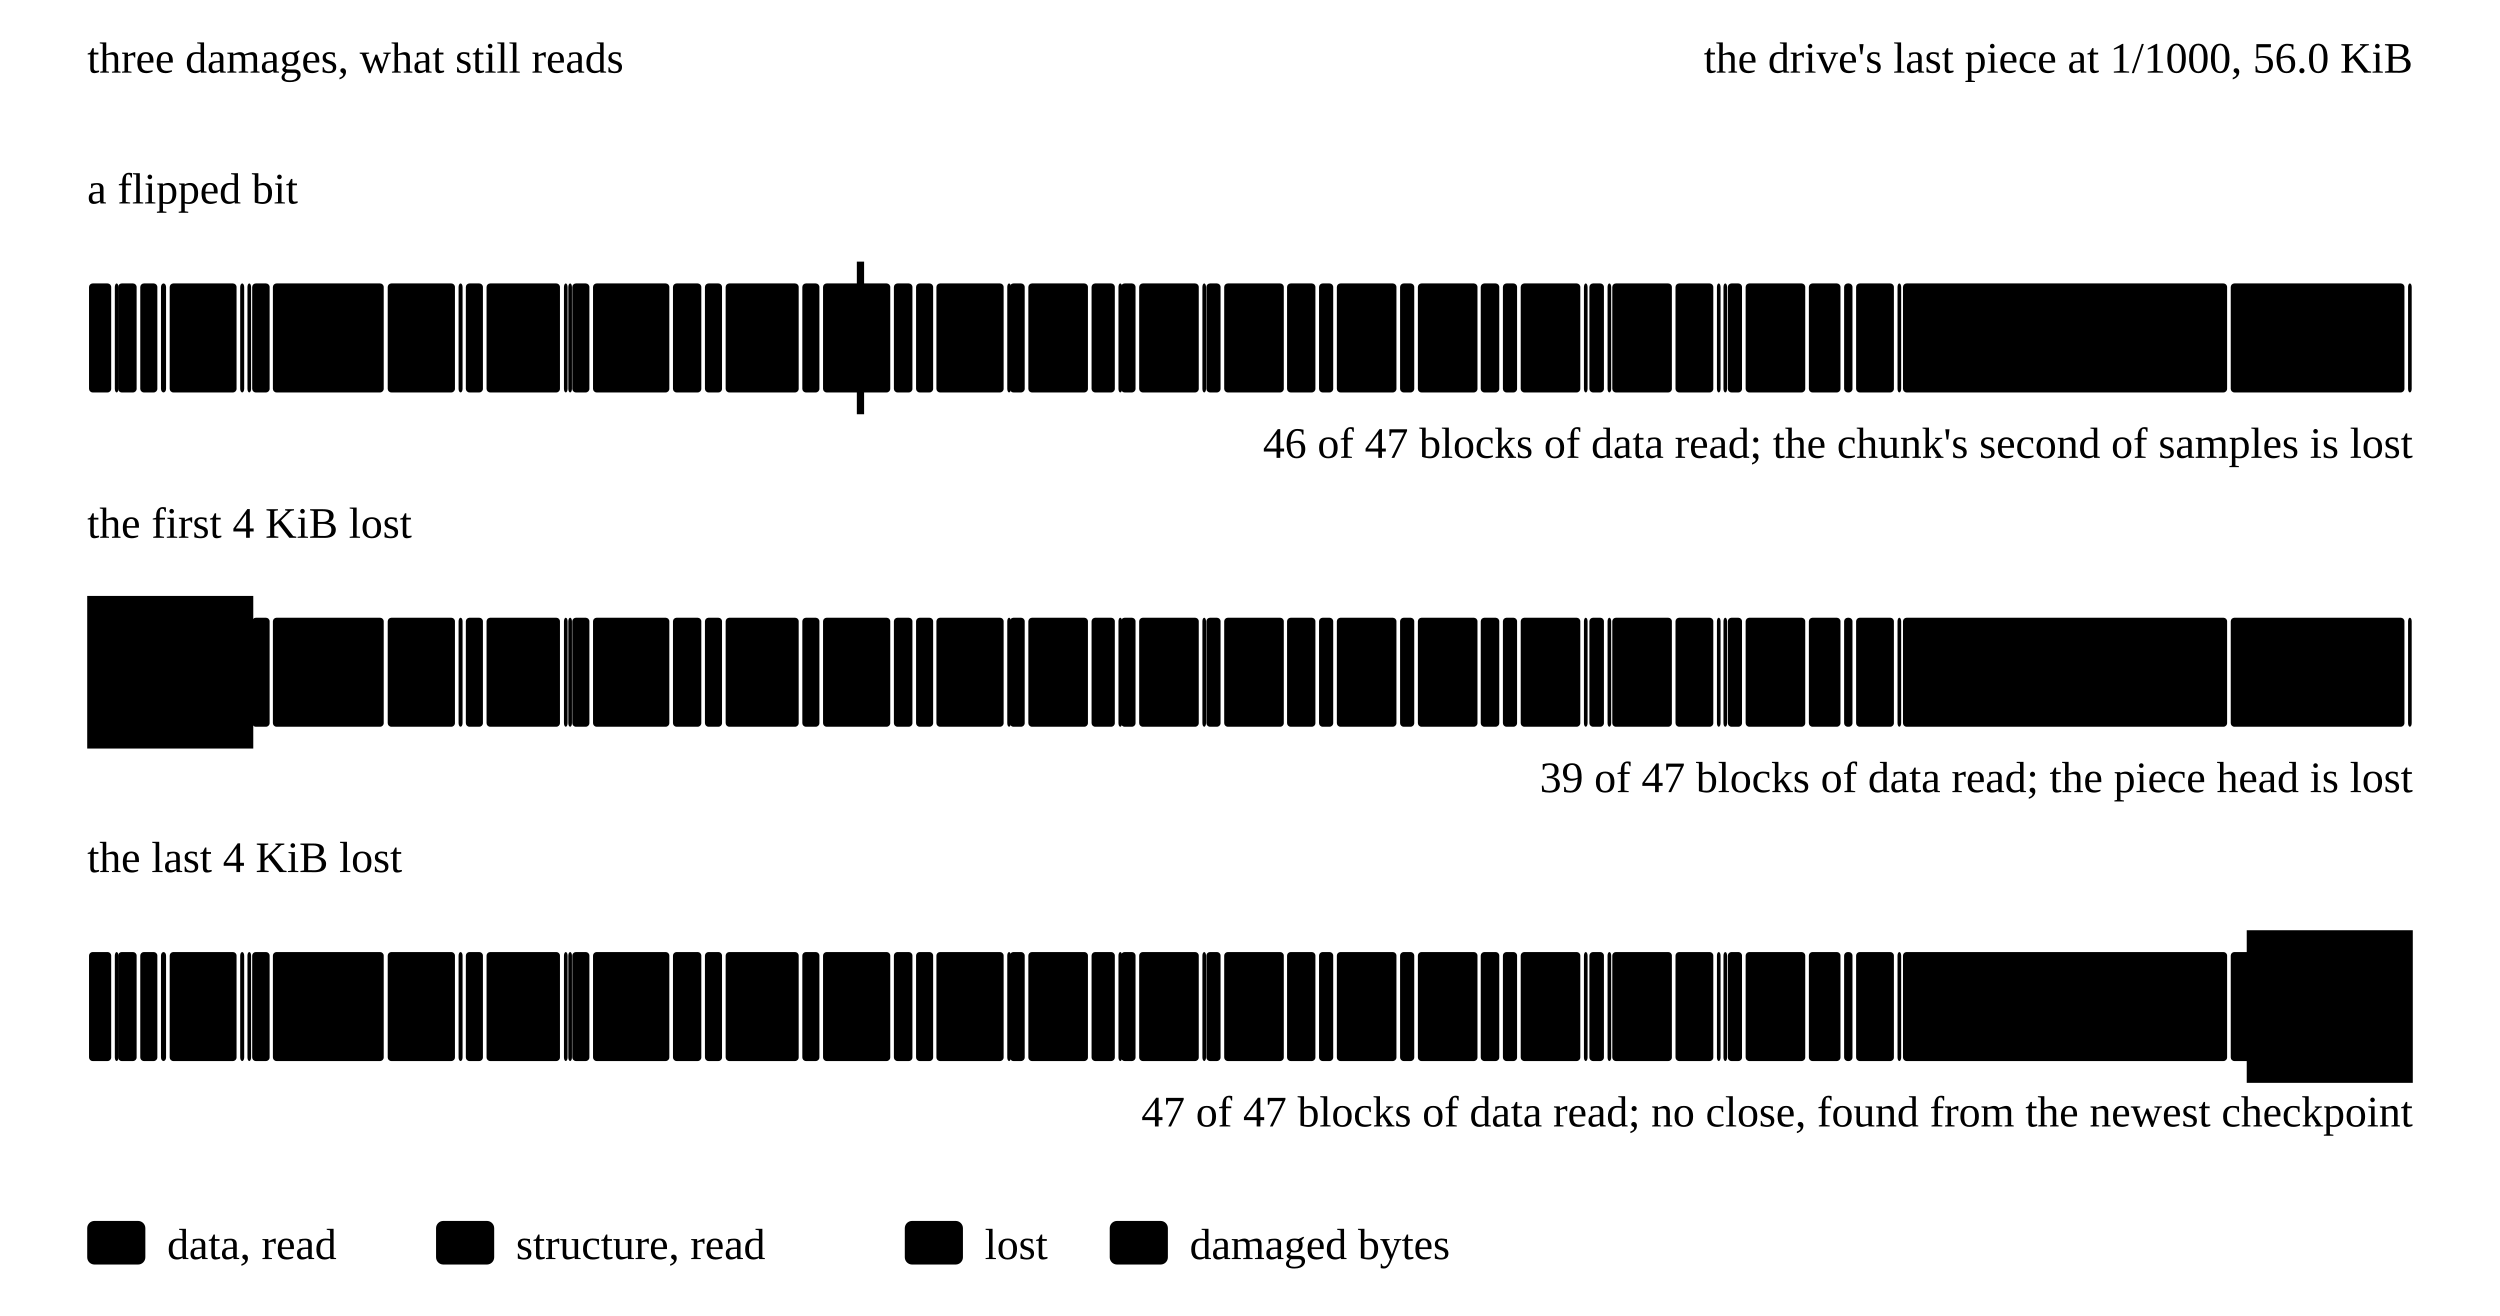
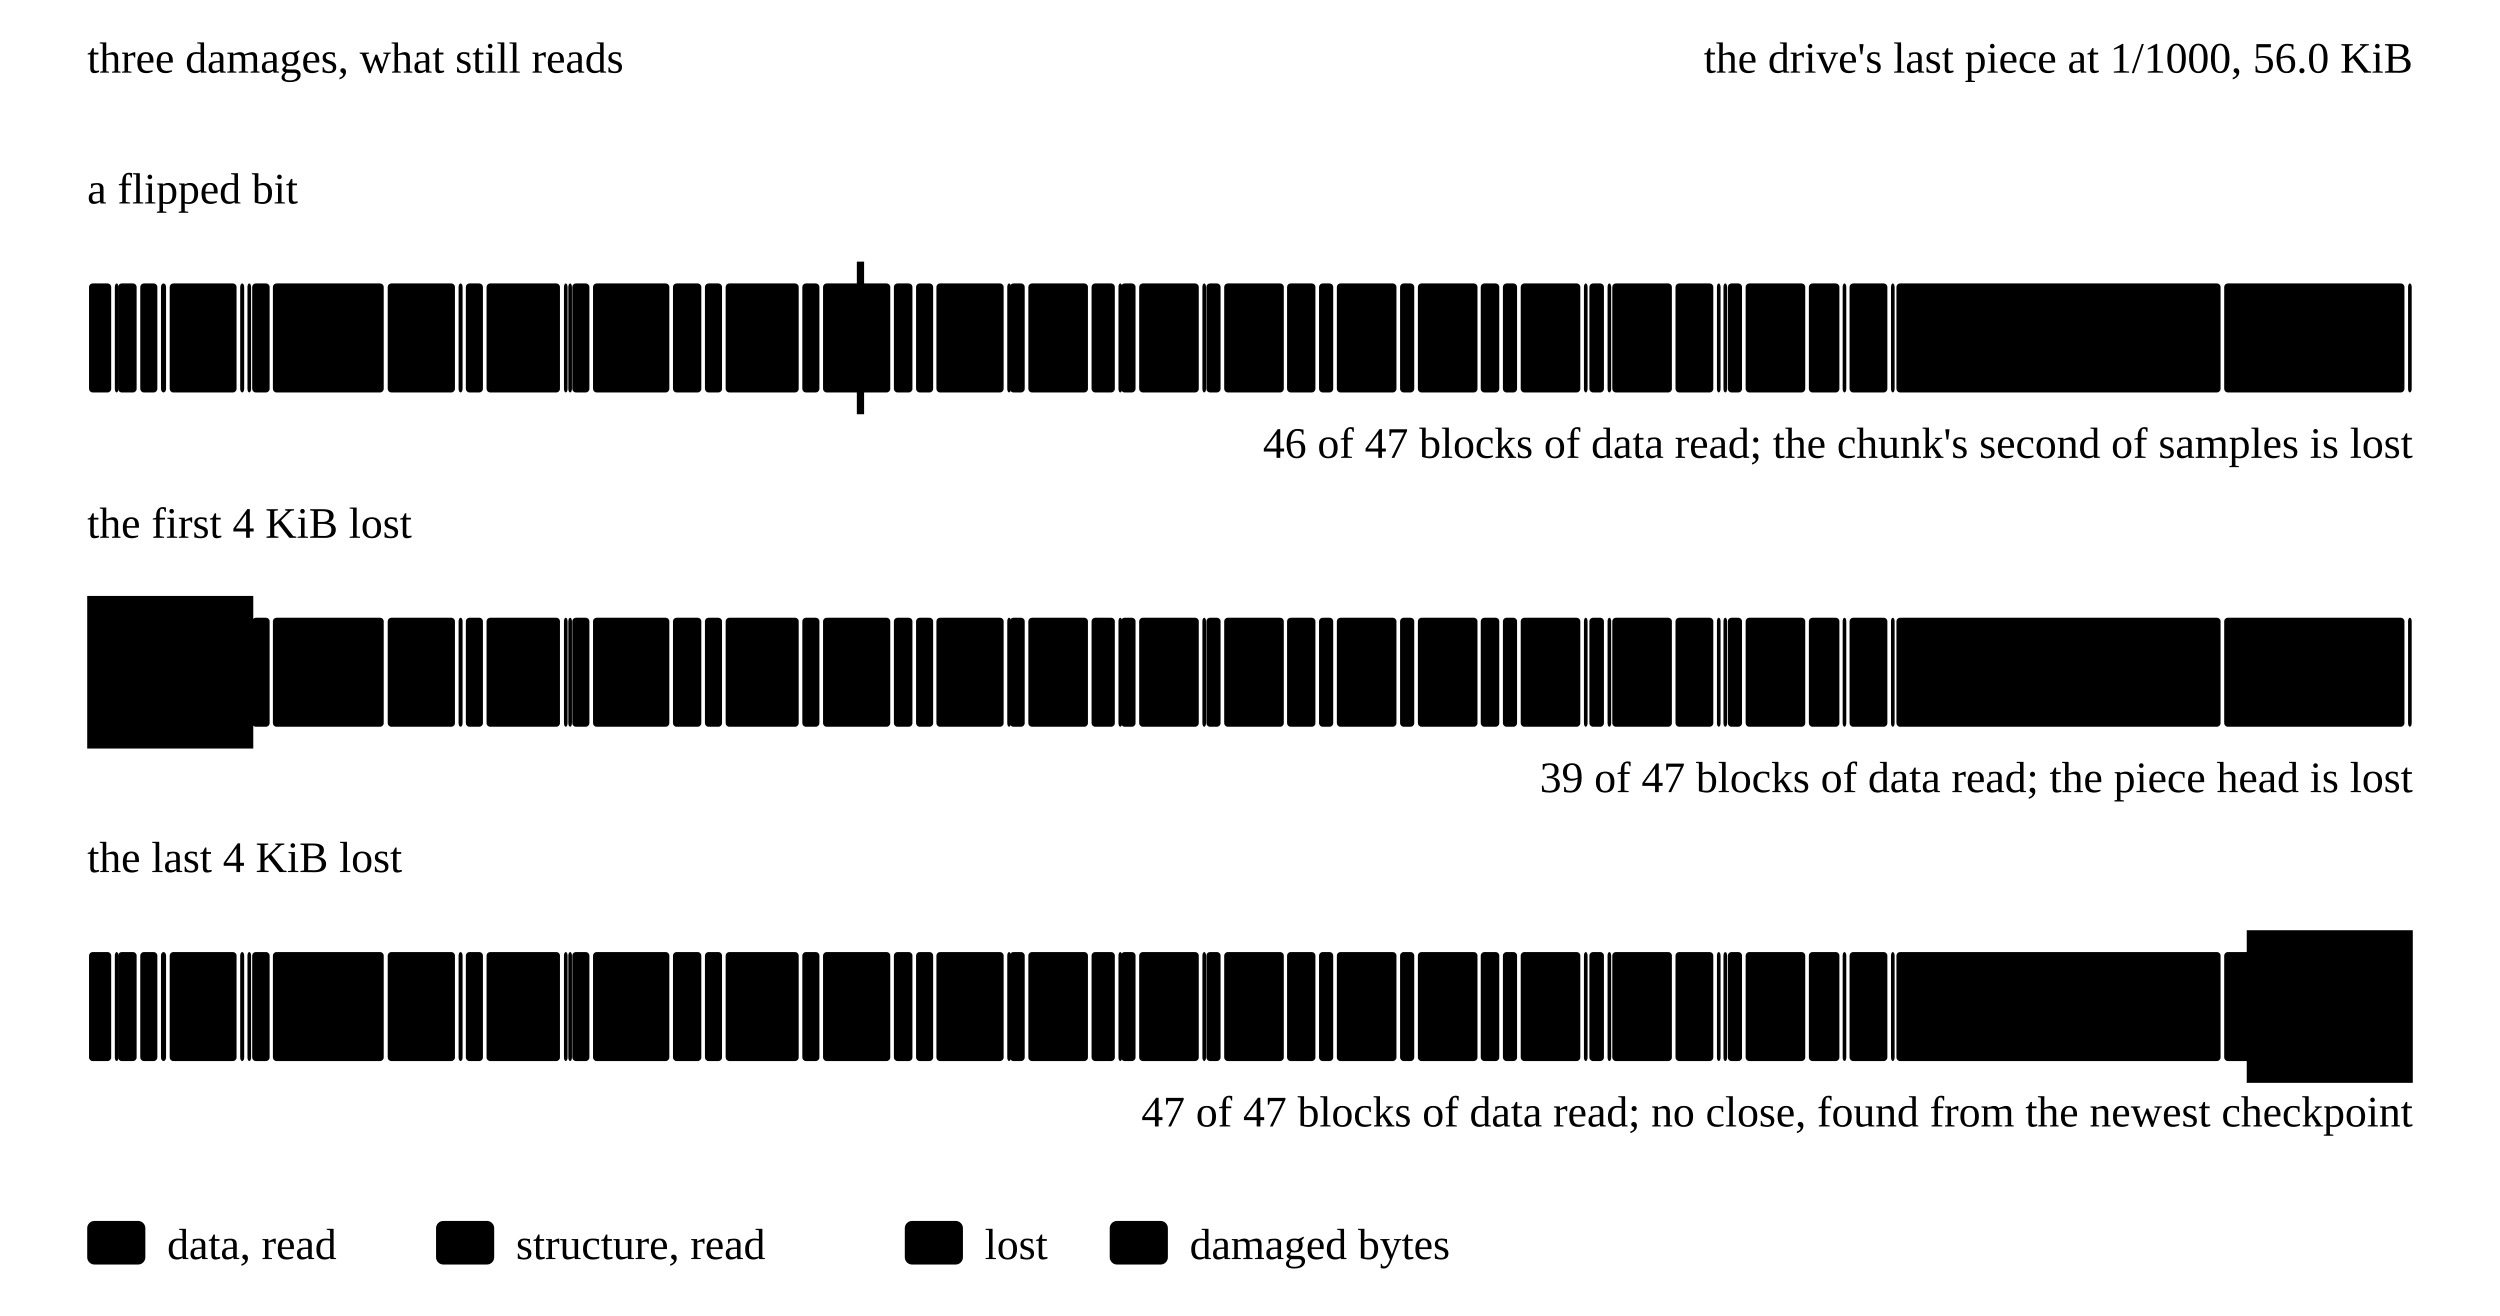
<svg xmlns="http://www.w3.org/2000/svg" class="ww-svg" viewBox="0 0 688 362" width="688" height="362" role="img" aria-label="The drive's last piece three times, each with one damage: a flipped bit costs one chunk; the first 4 KiB lost cost the blocks in them; the last 4 KiB lost cost the tail and the close, and the reader finds the blocks from the newest checkpoint">
  <text x="24.0" y="20.0" text-anchor="start" class="strong">three damages, what still reads</text>
  <text x="664.0" y="20.0" text-anchor="end" class="soft small">the drive's last piece at 1/1000, 56.0 KiB</text>
  <text x="24.0" y="56.0" text-anchor="start" class="small strong">a flipped bit</text>
  <rect x="24.5" y="78.0" width="6.1" height="30.0" rx="1" class="tint-green" />
  <rect x="31.6" y="78.0" width="1.0" height="30.0" rx="1" class="tint-purple" />
  <rect x="32.5" y="78.0" width="5.1" height="30.0" rx="1" class="tint-purple" />
  <rect x="38.6" y="78.0" width="4.7" height="30.0" rx="1" class="tint-blue" />
  <rect x="44.3" y="78.0" width="1.4" height="30.0" rx="1" class="tint-purple" />
  <rect x="46.7" y="78.0" width="18.4" height="30.0" rx="1" class="tint-blue" />
  <rect x="66.1" y="78.0" width="1.1" height="30.0" rx="1" class="tint-purple" />
  <rect x="68.1" y="78.0" width="1.0" height="30.0" rx="1" class="tint-purple" />
  <rect x="69.4" y="78.0" width="4.8" height="30.0" rx="1" class="tint-blue" />
  <rect x="75.1" y="78.0" width="30.5" height="30.0" rx="1" class="tint-amber" />
  <rect x="106.7" y="78.0" width="18.5" height="30.0" rx="1" class="tint-blue" />
  <rect x="126.2" y="78.0" width="1.1" height="30.0" rx="1" class="tint-amber" />
  <rect x="128.2" y="78.0" width="4.7" height="30.0" rx="1" class="tint-blue" />
  <rect x="133.9" y="78.0" width="20.2" height="30.0" rx="1" class="tint-blue" />
  <rect x="155.2" y="78.0" width="1.0" height="30.0" rx="1" class="tint-purple" />
  <rect x="156.4" y="78.0" width="1.0" height="30.0" rx="1" class="tint-blue" />
  <rect x="157.5" y="78.0" width="4.7" height="30.0" rx="1" class="tint-blue" />
  <rect x="163.2" y="78.0" width="21.0" height="30.0" rx="1" class="tint-blue" />
  <rect x="185.2" y="78.0" width="7.8" height="30.0" rx="1" class="tint-amber" />
  <rect x="194.0" y="78.0" width="4.7" height="30.0" rx="1" class="tint-blue" />
  <rect x="199.7" y="78.0" width="20.1" height="30.0" rx="1" class="tint-blue" />
  <rect x="220.8" y="78.0" width="4.7" height="30.0" rx="1" class="tint-blue" />
  <rect x="226.5" y="78.0" width="18.5" height="30.0" rx="1" class="faint" />
  <rect x="246.0" y="78.0" width="5.1" height="30.0" rx="1" class="tint-amber" />
  <rect x="252.1" y="78.0" width="4.7" height="30.0" rx="1" class="tint-blue" />
  <rect x="257.7" y="78.0" width="18.5" height="30.0" rx="1" class="tint-blue" />
  <rect x="277.2" y="78.0" width="1.0" height="30.0" rx="1" class="tint-purple" />
  <rect x="277.9" y="78.0" width="4.1" height="30.0" rx="1" class="tint-blue" />
  <rect x="283.0" y="78.0" width="16.4" height="30.0" rx="1" class="tint-blue" />
  <rect x="300.4" y="78.0" width="6.4" height="30.0" rx="1" class="tint-amber" />
  <rect x="307.8" y="78.0" width="1.0" height="30.0" rx="1" class="tint-purple" />
  <rect x="308.5" y="78.0" width="4.0" height="30.0" rx="1" class="tint-blue" />
  <rect x="313.5" y="78.0" width="16.4" height="30.0" rx="1" class="tint-blue" />
  <rect x="330.9" y="78.0" width="1.0" height="30.0" rx="1" class="tint-blue" />
  <rect x="332.0" y="78.0" width="3.9" height="30.0" rx="1" class="tint-blue" />
  <rect x="336.9" y="78.0" width="16.4" height="30.0" rx="1" class="tint-blue" />
  <rect x="354.2" y="78.0" width="7.8" height="30.0" rx="1" class="tint-amber" />
  <rect x="363.0" y="78.0" width="3.9" height="30.0" rx="1" class="tint-blue" />
  <rect x="367.9" y="78.0" width="16.4" height="30.0" rx="1" class="tint-blue" />
  <rect x="385.3" y="78.0" width="3.9" height="30.0" rx="1" class="tint-blue" />
  <rect x="390.2" y="78.0" width="16.4" height="30.0" rx="1" class="tint-blue" />
  <rect x="407.5" y="78.0" width="5.1" height="30.0" rx="1" class="tint-amber" />
  <rect x="413.6" y="78.0" width="3.9" height="30.0" rx="1" class="tint-blue" />
  <rect x="418.5" y="78.0" width="16.4" height="30.0" rx="1" class="tint-blue" />
  <rect x="435.9" y="78.0" width="1.0" height="30.0" rx="1" class="tint-purple" />
  <rect x="437.4" y="78.0" width="4.0" height="30.0" rx="1" class="tint-blue" />
  <rect x="442.4" y="78.0" width="1.0" height="30.0" rx="1" class="tint-purple" />
  <rect x="443.7" y="78.0" width="16.4" height="30.0" rx="1" class="tint-blue" />
  <rect x="461.1" y="78.0" width="10.4" height="30.0" rx="1" class="tint-amber" />
  <rect x="472.5" y="78.0" width="1.0" height="30.0" rx="1" class="tint-purple" />
  <rect x="474.3" y="78.0" width="1.0" height="30.0" rx="1" class="tint-purple" />
  <rect x="475.5" y="78.0" width="3.9" height="30.0" rx="1" class="tint-blue" />
  <rect x="480.4" y="78.0" width="16.4" height="30.0" rx="1" class="tint-blue" />
-   <rect x="497.8" y="78.0" width="8.7" height="30.0" rx="1" class="tint-teal" />
-   <rect x="507.5" y="78.0" width="2.3" height="30.0" rx="1" class="tint-teal" />
-   <rect x="510.8" y="78.0" width="10.4" height="30.0" rx="1" class="tint-amber" />
-   <rect x="522.2" y="78.0" width="1.0" height="30.0" rx="1" class="tint-teal" />
-   <rect x="523.7" y="78.0" width="89.2" height="30.0" rx="1" class="tint-green" />
-   <rect x="613.9" y="78.0" width="47.8" height="30.0" rx="1" class="tint-green" />
+   <rect x="497.8" y="78.0" width="8.4" height="30.0" rx="1" class="tint-teal" />
+   <rect x="507.1" y="78.0" width="1.0" height="30.0" rx="1" class="tint-teal" />
+   <rect x="509.0" y="78.0" width="10.4" height="30.0" rx="1" class="tint-amber" />
+   <rect x="520.4" y="78.0" width="1.0" height="30.0" rx="1" class="tint-teal" />
+   <rect x="521.9" y="78.0" width="89.2" height="30.0" rx="1" class="tint-green" />
+   <rect x="612.1" y="78.0" width="49.6" height="30.0" rx="1" class="tint-green" />
  <rect x="662.7" y="78.0" width="1.0" height="30.0" rx="1" class="tint-green" />
  <rect x="235.8" y="72.0" width="2.0" height="42.0" rx="0" class="tint-accent" />
  <path d="M235.8 68.0 V114.0" class="accent-line" />
  <text x="239.8" y="66.0" text-anchor="start" class="small accent" />
  <text x="664.0" y="126.0" text-anchor="end" class="small">46 of 47 blocks of data read; the chunk's second of samples is lost</text>
  <text x="24.0" y="148.0" text-anchor="start" class="small strong">the first 4 KiB lost</text>
  <rect x="24.5" y="170.0" width="6.1" height="30.0" rx="1" class="faint" />
  <rect x="31.6" y="170.0" width="1.0" height="30.0" rx="1" class="faint" />
  <rect x="32.5" y="170.0" width="5.1" height="30.0" rx="1" class="faint" />
  <rect x="38.6" y="170.0" width="4.7" height="30.0" rx="1" class="faint" />
  <rect x="44.3" y="170.0" width="1.4" height="30.0" rx="1" class="faint" />
  <rect x="46.7" y="170.0" width="18.4" height="30.0" rx="1" class="faint" />
  <rect x="66.1" y="170.0" width="1.1" height="30.0" rx="1" class="faint" />
  <rect x="68.1" y="170.0" width="1.0" height="30.0" rx="1" class="faint" />
  <rect x="69.4" y="170.0" width="4.8" height="30.0" rx="1" class="faint" />
  <rect x="75.1" y="170.0" width="30.5" height="30.0" rx="1" class="tint-amber" />
  <rect x="106.7" y="170.0" width="18.5" height="30.0" rx="1" class="tint-blue" />
  <rect x="126.2" y="170.0" width="1.1" height="30.0" rx="1" class="tint-amber" />
  <rect x="128.2" y="170.0" width="4.7" height="30.0" rx="1" class="tint-blue" />
  <rect x="133.9" y="170.0" width="20.2" height="30.0" rx="1" class="tint-blue" />
  <rect x="155.2" y="170.0" width="1.0" height="30.0" rx="1" class="tint-purple" />
  <rect x="156.4" y="170.0" width="1.0" height="30.0" rx="1" class="tint-blue" />
  <rect x="157.5" y="170.0" width="4.7" height="30.0" rx="1" class="tint-blue" />
  <rect x="163.2" y="170.0" width="21.0" height="30.0" rx="1" class="tint-blue" />
  <rect x="185.2" y="170.0" width="7.8" height="30.0" rx="1" class="tint-amber" />
  <rect x="194.0" y="170.0" width="4.7" height="30.0" rx="1" class="tint-blue" />
  <rect x="199.7" y="170.0" width="20.1" height="30.0" rx="1" class="tint-blue" />
  <rect x="220.8" y="170.0" width="4.7" height="30.0" rx="1" class="tint-blue" />
  <rect x="226.5" y="170.0" width="18.5" height="30.0" rx="1" class="tint-blue" />
  <rect x="246.0" y="170.0" width="5.1" height="30.0" rx="1" class="tint-amber" />
  <rect x="252.1" y="170.0" width="4.7" height="30.0" rx="1" class="tint-blue" />
  <rect x="257.7" y="170.0" width="18.5" height="30.0" rx="1" class="tint-blue" />
  <rect x="277.2" y="170.0" width="1.0" height="30.0" rx="1" class="tint-purple" />
  <rect x="277.9" y="170.0" width="4.1" height="30.0" rx="1" class="tint-blue" />
  <rect x="283.0" y="170.0" width="16.4" height="30.0" rx="1" class="tint-blue" />
  <rect x="300.4" y="170.0" width="6.4" height="30.0" rx="1" class="tint-amber" />
  <rect x="307.8" y="170.0" width="1.0" height="30.0" rx="1" class="tint-purple" />
  <rect x="308.5" y="170.0" width="4.0" height="30.0" rx="1" class="tint-blue" />
  <rect x="313.5" y="170.0" width="16.4" height="30.0" rx="1" class="tint-blue" />
  <rect x="330.9" y="170.0" width="1.0" height="30.0" rx="1" class="tint-blue" />
  <rect x="332.0" y="170.0" width="3.9" height="30.0" rx="1" class="tint-blue" />
  <rect x="336.9" y="170.0" width="16.4" height="30.0" rx="1" class="tint-blue" />
  <rect x="354.2" y="170.0" width="7.8" height="30.0" rx="1" class="tint-amber" />
  <rect x="363.0" y="170.0" width="3.9" height="30.0" rx="1" class="tint-blue" />
  <rect x="367.9" y="170.0" width="16.4" height="30.0" rx="1" class="tint-blue" />
  <rect x="385.3" y="170.0" width="3.9" height="30.0" rx="1" class="tint-blue" />
  <rect x="390.2" y="170.0" width="16.4" height="30.0" rx="1" class="tint-blue" />
  <rect x="407.5" y="170.0" width="5.1" height="30.0" rx="1" class="tint-amber" />
  <rect x="413.6" y="170.0" width="3.9" height="30.0" rx="1" class="tint-blue" />
  <rect x="418.5" y="170.0" width="16.4" height="30.0" rx="1" class="tint-blue" />
  <rect x="435.9" y="170.0" width="1.0" height="30.0" rx="1" class="tint-purple" />
  <rect x="437.4" y="170.0" width="4.0" height="30.0" rx="1" class="tint-blue" />
  <rect x="442.4" y="170.0" width="1.0" height="30.0" rx="1" class="tint-purple" />
  <rect x="443.7" y="170.0" width="16.4" height="30.0" rx="1" class="tint-blue" />
  <rect x="461.1" y="170.0" width="10.4" height="30.0" rx="1" class="tint-amber" />
  <rect x="472.5" y="170.0" width="1.0" height="30.0" rx="1" class="tint-purple" />
  <rect x="474.3" y="170.0" width="1.0" height="30.0" rx="1" class="tint-purple" />
  <rect x="475.5" y="170.0" width="3.9" height="30.0" rx="1" class="tint-blue" />
  <rect x="480.4" y="170.0" width="16.4" height="30.0" rx="1" class="tint-blue" />
-   <rect x="497.8" y="170.0" width="8.7" height="30.0" rx="1" class="tint-teal" />
-   <rect x="507.5" y="170.0" width="2.3" height="30.0" rx="1" class="tint-teal" />
-   <rect x="510.8" y="170.0" width="10.4" height="30.0" rx="1" class="tint-amber" />
-   <rect x="522.2" y="170.0" width="1.0" height="30.0" rx="1" class="tint-teal" />
-   <rect x="523.7" y="170.0" width="89.2" height="30.0" rx="1" class="tint-green" />
-   <rect x="613.9" y="170.0" width="47.8" height="30.0" rx="1" class="tint-green" />
+   <rect x="497.8" y="170.0" width="8.4" height="30.0" rx="1" class="tint-teal" />
+   <rect x="507.1" y="170.0" width="1.0" height="30.0" rx="1" class="tint-teal" />
+   <rect x="509.0" y="170.0" width="10.4" height="30.0" rx="1" class="tint-amber" />
+   <rect x="520.4" y="170.0" width="1.0" height="30.0" rx="1" class="tint-teal" />
+   <rect x="521.9" y="170.0" width="89.2" height="30.0" rx="1" class="tint-green" />
+   <rect x="612.1" y="170.0" width="49.6" height="30.0" rx="1" class="tint-green" />
  <rect x="662.7" y="170.0" width="1.0" height="30.0" rx="1" class="tint-green" />
  <rect x="24.0" y="164.0" width="45.7" height="42.0" rx="0" class="tint-accent" />
  <path d="M24.0 160.0 V206.0" class="accent-line" />
  <text x="28.0" y="158.0" text-anchor="start" class="small accent" />
  <text x="664.0" y="218.0" text-anchor="end" class="small">39 of 47 blocks of data read; the piece head is lost</text>
  <text x="24.0" y="240.0" text-anchor="start" class="small strong">the last 4 KiB lost</text>
  <rect x="24.5" y="262.0" width="6.1" height="30.0" rx="1" class="tint-green" />
  <rect x="31.6" y="262.0" width="1.0" height="30.0" rx="1" class="tint-purple" />
  <rect x="32.5" y="262.0" width="5.1" height="30.0" rx="1" class="tint-purple" />
  <rect x="38.6" y="262.0" width="4.7" height="30.0" rx="1" class="tint-blue" />
  <rect x="44.3" y="262.0" width="1.4" height="30.0" rx="1" class="tint-purple" />
  <rect x="46.7" y="262.0" width="18.4" height="30.0" rx="1" class="tint-blue" />
  <rect x="66.1" y="262.0" width="1.1" height="30.0" rx="1" class="tint-purple" />
  <rect x="68.1" y="262.0" width="1.0" height="30.0" rx="1" class="tint-purple" />
  <rect x="69.4" y="262.0" width="4.8" height="30.0" rx="1" class="tint-blue" />
  <rect x="75.1" y="262.0" width="30.5" height="30.0" rx="1" class="tint-amber" />
  <rect x="106.7" y="262.0" width="18.5" height="30.0" rx="1" class="tint-blue" />
  <rect x="126.2" y="262.0" width="1.1" height="30.0" rx="1" class="tint-amber" />
  <rect x="128.2" y="262.0" width="4.7" height="30.0" rx="1" class="tint-blue" />
  <rect x="133.9" y="262.0" width="20.2" height="30.0" rx="1" class="tint-blue" />
  <rect x="155.2" y="262.0" width="1.0" height="30.0" rx="1" class="tint-purple" />
  <rect x="156.4" y="262.0" width="1.0" height="30.0" rx="1" class="tint-blue" />
  <rect x="157.5" y="262.0" width="4.7" height="30.0" rx="1" class="tint-blue" />
  <rect x="163.2" y="262.0" width="21.0" height="30.0" rx="1" class="tint-blue" />
  <rect x="185.2" y="262.0" width="7.8" height="30.0" rx="1" class="tint-amber" />
  <rect x="194.0" y="262.0" width="4.7" height="30.0" rx="1" class="tint-blue" />
  <rect x="199.7" y="262.0" width="20.1" height="30.0" rx="1" class="tint-blue" />
  <rect x="220.8" y="262.0" width="4.7" height="30.0" rx="1" class="tint-blue" />
  <rect x="226.5" y="262.0" width="18.5" height="30.0" rx="1" class="tint-blue" />
  <rect x="246.0" y="262.0" width="5.1" height="30.0" rx="1" class="tint-amber" />
  <rect x="252.1" y="262.0" width="4.7" height="30.0" rx="1" class="tint-blue" />
  <rect x="257.7" y="262.0" width="18.5" height="30.0" rx="1" class="tint-blue" />
  <rect x="277.2" y="262.0" width="1.0" height="30.0" rx="1" class="tint-purple" />
  <rect x="277.9" y="262.0" width="4.1" height="30.0" rx="1" class="tint-blue" />
  <rect x="283.0" y="262.0" width="16.4" height="30.0" rx="1" class="tint-blue" />
  <rect x="300.4" y="262.0" width="6.4" height="30.0" rx="1" class="tint-amber" />
  <rect x="307.8" y="262.0" width="1.0" height="30.0" rx="1" class="tint-purple" />
  <rect x="308.5" y="262.0" width="4.0" height="30.0" rx="1" class="tint-blue" />
  <rect x="313.5" y="262.0" width="16.4" height="30.0" rx="1" class="tint-blue" />
  <rect x="330.9" y="262.0" width="1.0" height="30.0" rx="1" class="tint-blue" />
  <rect x="332.0" y="262.0" width="3.9" height="30.0" rx="1" class="tint-blue" />
  <rect x="336.9" y="262.0" width="16.4" height="30.0" rx="1" class="tint-blue" />
  <rect x="354.2" y="262.0" width="7.8" height="30.0" rx="1" class="tint-amber" />
  <rect x="363.0" y="262.0" width="3.9" height="30.0" rx="1" class="tint-blue" />
  <rect x="367.9" y="262.0" width="16.4" height="30.0" rx="1" class="tint-blue" />
  <rect x="385.3" y="262.0" width="3.9" height="30.0" rx="1" class="tint-blue" />
  <rect x="390.2" y="262.0" width="16.4" height="30.0" rx="1" class="tint-blue" />
  <rect x="407.5" y="262.0" width="5.1" height="30.0" rx="1" class="tint-amber" />
  <rect x="413.6" y="262.0" width="3.9" height="30.0" rx="1" class="tint-blue" />
  <rect x="418.5" y="262.0" width="16.4" height="30.0" rx="1" class="tint-blue" />
  <rect x="435.9" y="262.0" width="1.0" height="30.0" rx="1" class="tint-purple" />
  <rect x="437.4" y="262.0" width="4.0" height="30.0" rx="1" class="tint-blue" />
  <rect x="442.4" y="262.0" width="1.0" height="30.0" rx="1" class="tint-purple" />
  <rect x="443.7" y="262.0" width="16.4" height="30.0" rx="1" class="tint-blue" />
  <rect x="461.1" y="262.0" width="10.4" height="30.0" rx="1" class="tint-amber" />
  <rect x="472.5" y="262.0" width="1.0" height="30.0" rx="1" class="tint-purple" />
  <rect x="474.3" y="262.0" width="1.0" height="30.0" rx="1" class="tint-purple" />
  <rect x="475.5" y="262.0" width="3.9" height="30.0" rx="1" class="tint-blue" />
  <rect x="480.4" y="262.0" width="16.4" height="30.0" rx="1" class="tint-blue" />
-   <rect x="497.8" y="262.0" width="8.7" height="30.0" rx="1" class="tint-teal" />
-   <rect x="507.5" y="262.0" width="2.3" height="30.0" rx="1" class="tint-teal" />
-   <rect x="510.8" y="262.0" width="10.4" height="30.0" rx="1" class="tint-amber" />
-   <rect x="522.2" y="262.0" width="1.0" height="30.0" rx="1" class="tint-teal" />
-   <rect x="523.7" y="262.0" width="89.2" height="30.0" rx="1" class="tint-green" />
-   <rect x="613.9" y="262.0" width="47.8" height="30.0" rx="1" class="faint" />
+   <rect x="497.8" y="262.0" width="8.4" height="30.0" rx="1" class="tint-teal" />
+   <rect x="507.1" y="262.0" width="1.0" height="30.0" rx="1" class="tint-teal" />
+   <rect x="509.0" y="262.0" width="10.4" height="30.0" rx="1" class="tint-amber" />
+   <rect x="520.4" y="262.0" width="1.0" height="30.0" rx="1" class="tint-teal" />
+   <rect x="521.9" y="262.0" width="89.2" height="30.0" rx="1" class="tint-green" />
+   <rect x="612.1" y="262.0" width="49.6" height="30.0" rx="1" class="faint" />
  <rect x="662.7" y="262.0" width="1.0" height="30.0" rx="1" class="faint" />
  <rect x="618.3" y="256.0" width="45.7" height="42.0" rx="0" class="tint-accent" />
  <path d="M618.3 252.0 V298.0" class="accent-line" />
  <text x="622.3" y="250.0" text-anchor="start" class="small accent" />
  <text x="664.0" y="310.0" text-anchor="end" class="small">47 of 47 blocks of data read; no close, found from the newest checkpoint</text>
  <rect x="24.0" y="336.0" width="16.0" height="12.0" rx="2" class="tint-blue" />
  <text x="46.0" y="346.5" text-anchor="start" class="small">data, read</text>
  <rect x="120.0" y="336.0" width="16.0" height="12.0" rx="2" class="tint-green" />
  <text x="142.0" y="346.5" text-anchor="start" class="small">structure, read</text>
  <rect x="249.0" y="336.0" width="16.0" height="12.0" rx="2" class="faint" />
  <text x="271.0" y="346.5" text-anchor="start" class="small">lost</text>
  <rect x="305.4" y="336.0" width="16.0" height="12.0" rx="2" class="tint-accent" />
  <text x="327.4" y="346.5" text-anchor="start" class="small">damaged bytes</text>
</svg>
